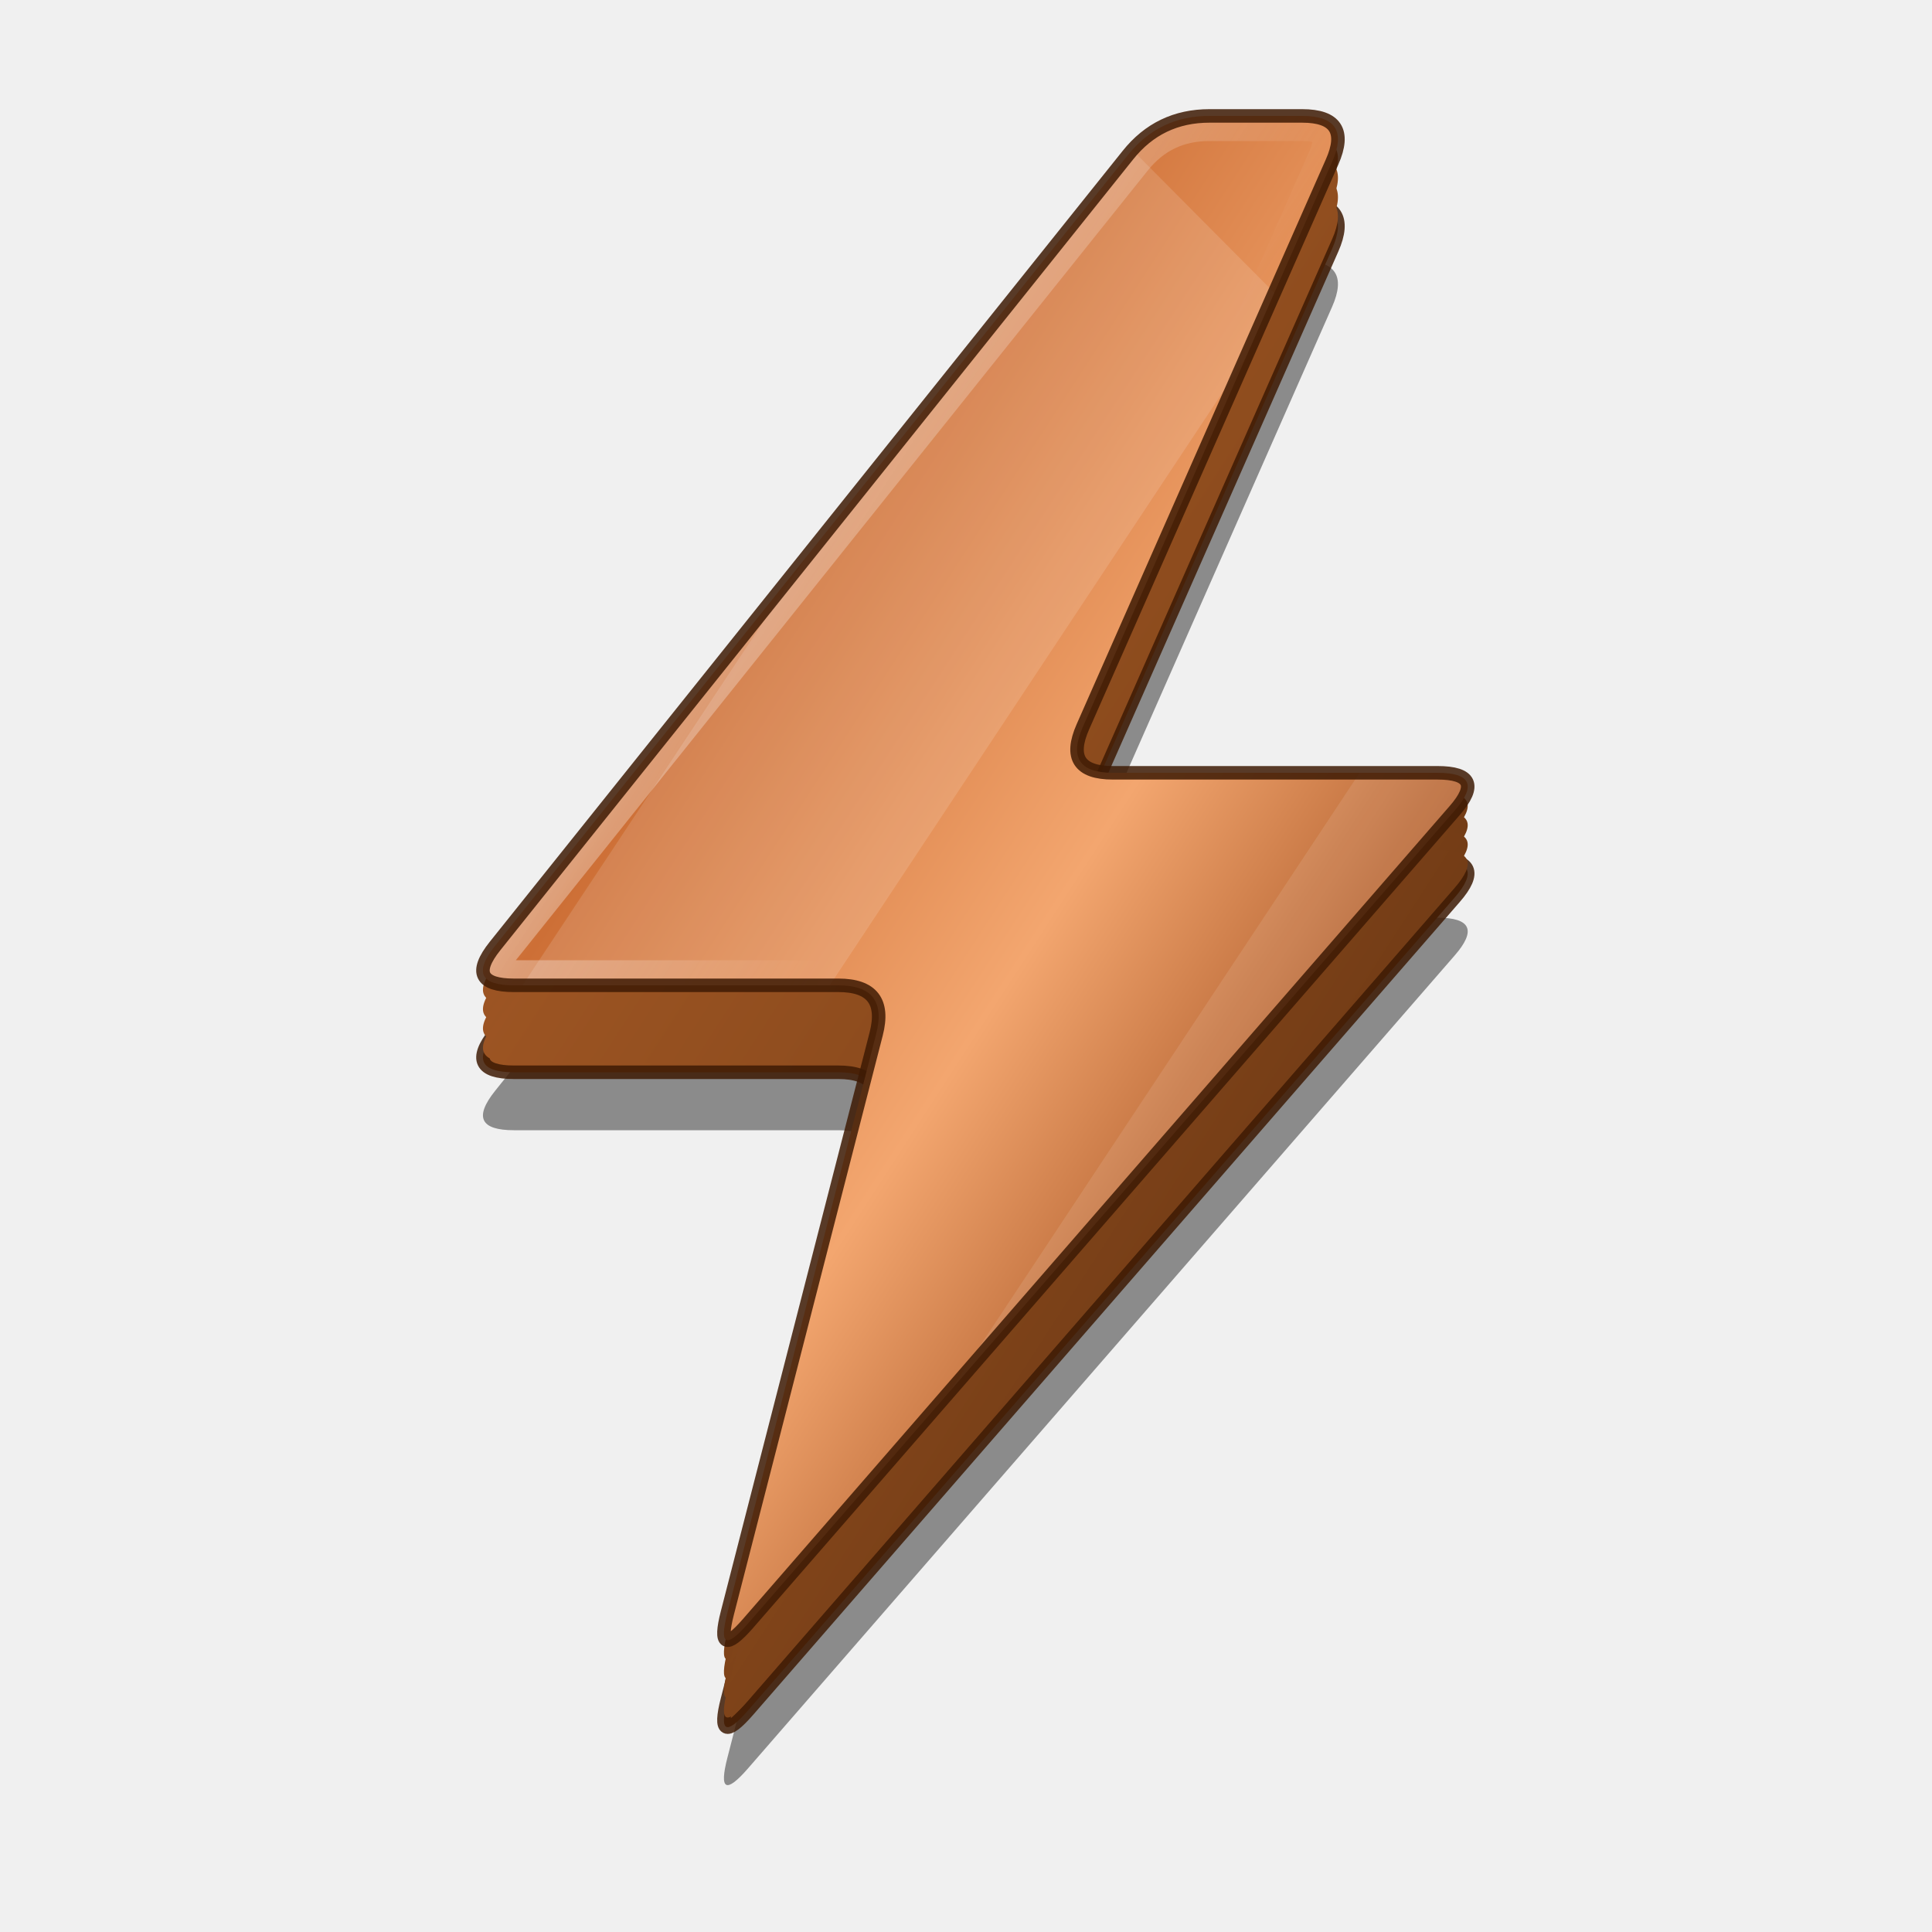
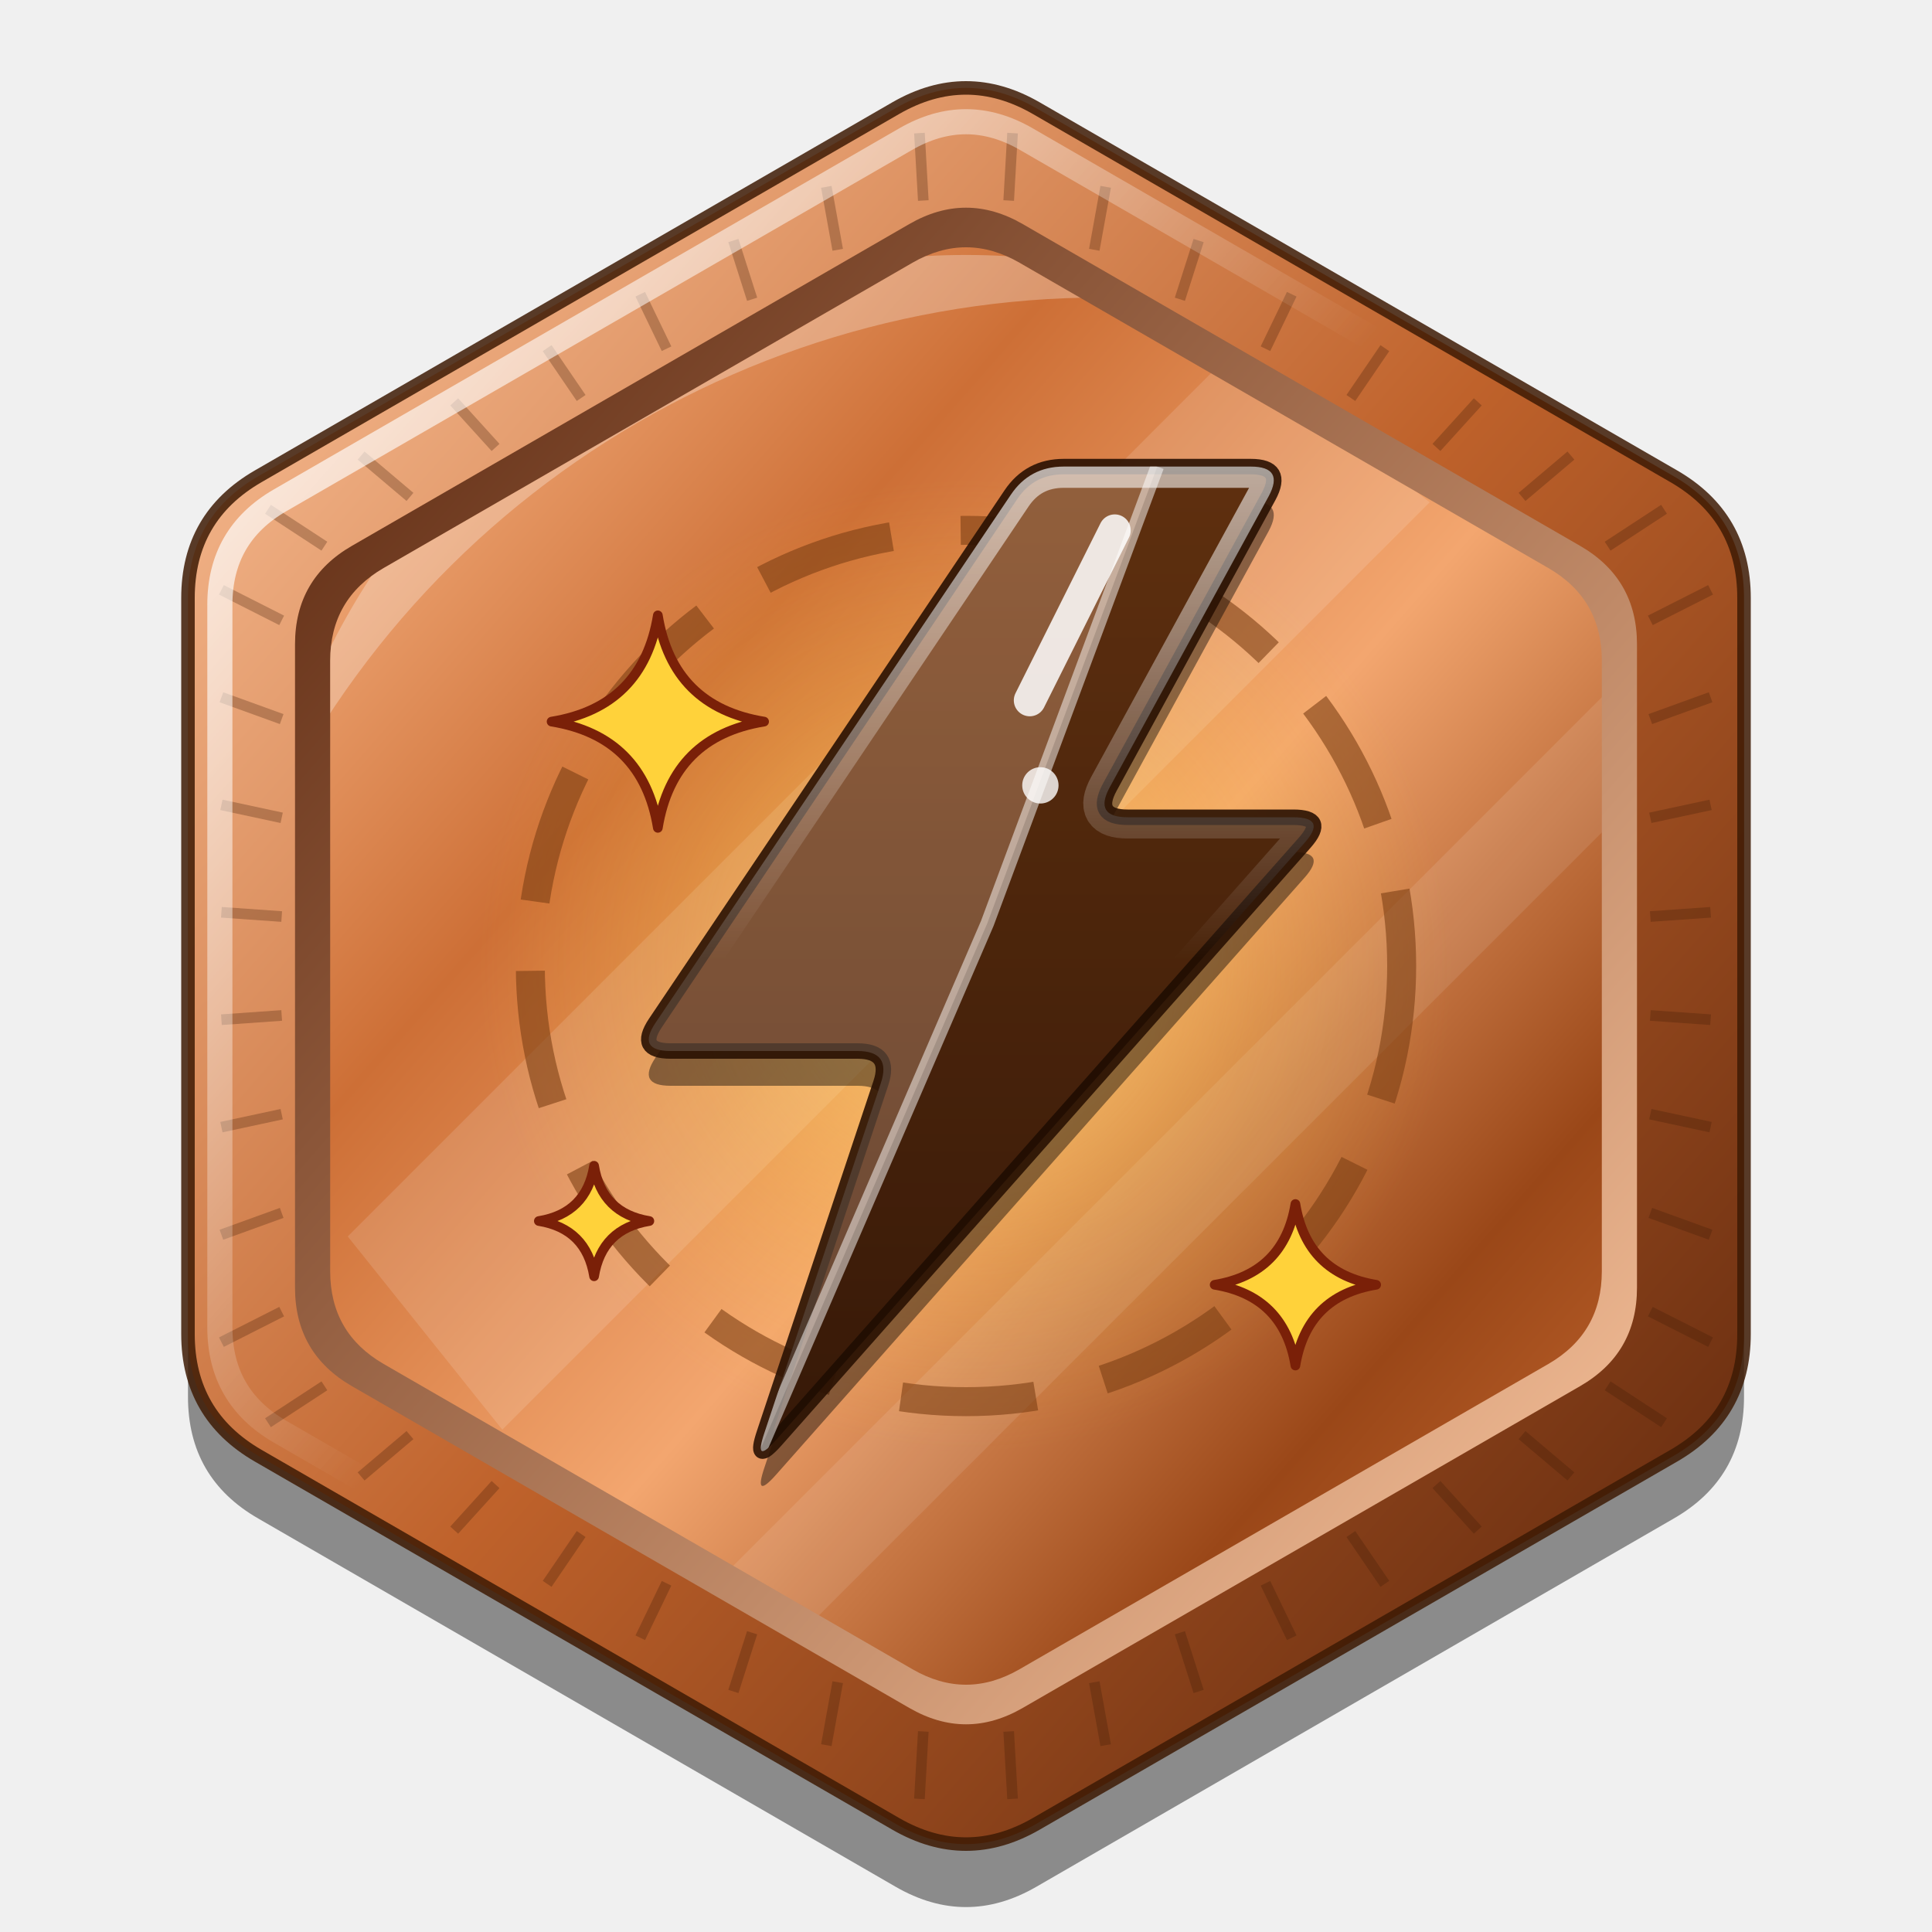
<svg xmlns="http://www.w3.org/2000/svg" width="120" height="120" viewBox="0 0 100 100">
  <defs>
-     <linearGradient id="m" x1="0" y1="0" x2="1" y2="1">
+     <linearGradient id="racha-bronce-sym" x1="0" y1="0" x2="0" y2="1">
+       <stop offset="0" stop-color="#7d3f14" />
+       <stop offset="1" stop-color="#47200a" />
+     </linearGradient>
+     <linearGradient id="racha-bronce-symD" x1="0" y1="0" x2="0" y2="1">
+       <stop offset="0" stop-color="#47200a" />
+       <stop offset="1" stop-color="#2a1103" />
+     </linearGradient>
+     <linearGradient id="racha-bronce-light" x1="0" y1="0" x2="0" y2="1">
+       <stop offset="0" stop-color="#fff0dc" />
+       <stop offset="1" stop-color="#f7b67a" />
+     </linearGradient>
+     <linearGradient id="racha-bronce-symHl" x1="0" y1="0" x2="0" y2="1">
+       <stop offset="0" stop-color="#fff" stop-opacity="0.6" />
+       <stop offset="0.5" stop-color="#fff" stop-opacity="0" />
+       <stop offset="1" stop-color="#fff" stop-opacity="0" />
+     </linearGradient>
+     <linearGradient id="racha-bronce-acc" x1="0" y1="0" x2="0" y2="1">
+       <stop offset="0" stop-color="#ff8a4a" />
+       <stop offset="1" stop-color="#d93a12" />
+     </linearGradient>
+     <linearGradient id="racha-bronce-flame" x1="0" y1="0" x2="0" y2="1">
+       <stop offset="0" stop-color="#ffc23a" />
+       <stop offset="0.55" stop-color="#ff7a1a" />
+       <stop offset="1" stop-color="#d93a12" />
+     </linearGradient>
+     <linearGradient id="racha-bronce-flameIn" x1="0" y1="0" x2="0" y2="1">
+       <stop offset="0" stop-color="#fffbe0" />
+       <stop offset="1" stop-color="#ffd23a" />
+     </linearGradient>
+     <linearGradient id="racha-bronce-rim" x1="0" y1="0" x2="1" y2="1">
+       <stop offset="0" stop-color="#ffc8a0" />
+       <stop offset="0.5" stop-color="#bf622b" />
+       <stop offset="1" stop-color="#56220a" />
+     </linearGradient>
+     <linearGradient id="racha-bronce-rimIn" x1="0" y1="0" x2="1" y2="1">
+       <stop offset="0" stop-color="#56220a" />
+       <stop offset="1" stop-color="#ffc8a0" />
+     </linearGradient>
+     <linearGradient id="racha-bronce-hl" x1="0" y1="0" x2="1" y2="1">
+       <stop offset="0" stop-color="#fff" stop-opacity="0.95" />
+       <stop offset="0.45" stop-color="#fff" stop-opacity="0" />
+       <stop offset="1" stop-color="#fff" stop-opacity="0" />
+     </linearGradient>
+     <linearGradient id="racha-bronce-face" x1="0" y1="0" x2="1" y2="1">
      <stop offset="0" stop-color="#ffc193" />
      <stop offset="0.3" stop-color="#cd6f36" />
      <stop offset="0.55" stop-color="#f3a66f" />
      <stop offset="0.8" stop-color="#9a4718" />
      <stop offset="1" stop-color="#c96b32" />
    </linearGradient>
-     <linearGradient id="md" x1="0" y1="0" x2="1" y2="1">
-       <stop offset="0" stop-color="#b0602a" />
-       <stop offset="0.5" stop-color="#8c4b1d" />
-       <stop offset="1" stop-color="#552a0d" />
-     </linearGradient>
-     <linearGradient id="ml" x1="0" y1="0" x2="1" y2="1">
-       <stop offset="0" stop-color="#ffd9b8" />
-       <stop offset="0.5" stop-color="#f3a66f" />
-       <stop offset="1" stop-color="#cd6f36" />
-     </linearGradient>
-     <linearGradient id="hl" x1="0" y1="0" x2="1" y2="1">
-       <stop offset="0" stop-color="#fff" stop-opacity="0.95" />
-       <stop offset="0.45" stop-color="#fff" stop-opacity="0" />
-       <stop offset="1" stop-color="#fff" stop-opacity="0" />
-     </linearGradient>
-     <clipPath id="c0">
-       <path d="M62.6,6Q60,6 58.38,8.03L25.62,48.97Q24,51 26.6,51L43.4,51Q46,51 45.35,53.52L37.65,83.48Q37,86 38.71,84.04L75.29,41.96Q77,40 74.4,40L57.6,40Q55,40 56.05,37.62L68.95,8.38Q70,6 67.4,6Z" />
+     <clipPath id="racha-bronce-fc">
+       <path d="M47.23,13.6Q50,12 52.77,13.6L80.14,29.4Q82.91,31 82.91,34.2L82.91,65.8Q82.91,69 80.14,70.6L52.77,86.4Q50,88 47.23,86.4L19.86,70.6Q17.09,69 17.09,65.8L17.09,34.2Q17.09,31 19.86,29.4Z" />
+     </clipPath>
+     <radialGradient id="racha-bronce-boltGlow" cx="0.5" cy="0.5" r="0.5">
+       <stop offset="0" stop-color="#ffe27c" stop-opacity="0.55" />
+       <stop offset="0.6" stop-color="#ffd23a" stop-opacity="0.18" />
+       <stop offset="1" stop-color="#ffd23a" stop-opacity="0" />
+     </radialGradient>
+     <clipPath id="racha-bronce-bolt">
+       <path d="M52.32,25.61Q53.3,24.15 55.06,24.15L64.74,24.15Q66.5,24.15 65.66,25.7L57.44,40.75Q56.6,42.3 58.36,42.3L66.94,42.3Q68.7,42.3 67.53,43.62L40.17,74.53Q39,75.85 39.56,74.18L45.59,56.07Q46.15,54.4 44.39,54.4L34.71,54.4Q32.95,54.4 33.93,52.94Z" />
    </clipPath>
  </defs>
-   <path d="M62.6,13.5Q60,13.5 58.38,15.53L25.62,56.47Q24,58.5 26.6,58.5L43.4,58.5Q46,58.5 45.35,61.02L37.65,90.98Q37,93.5 38.71,91.54L75.29,49.46Q77,47.5 74.4,47.5L57.6,47.5Q55,47.5 56.05,45.12L68.95,15.88Q70,13.5 67.4,13.5Z" fill="#000" opacity="0.42" />
-   <path d="M62.6,10.5Q60,10.5 58.38,12.53L25.62,53.47Q24,55.5 26.6,55.5L43.4,55.5Q46,55.5 45.35,58.02L37.65,87.98Q37,90.5 38.71,88.54L75.29,46.46Q77,44.5 74.4,44.5L57.6,44.5Q55,44.5 56.05,42.12L68.95,12.88Q70,10.5 67.4,10.5Z" fill="url(#md)" stroke="#3d1a04" stroke-width="0.7" stroke-opacity="0.85" stroke-linejoin="round" />
-   <path d="M62.6,7Q60,7 58.38,9.03L25.62,49.97Q24,52 26.6,52L43.4,52Q46,52 45.35,54.52L37.65,84.48Q37,87 38.71,85.04L75.29,42.96Q77,41 74.4,41L57.6,41Q55,41 56.05,38.62L68.95,9.38Q70,7 67.4,7Z" fill="url(#md)" />
-   <path d="M62.6,8Q60,8 58.38,10.03L25.62,50.97Q24,53 26.6,53L43.4,53Q46,53 45.35,55.52L37.65,85.48Q37,88 38.71,86.04L75.29,43.96Q77,42 74.4,42L57.6,42Q55,42 56.05,39.62L68.95,10.38Q70,8 67.4,8Z" fill="url(#md)" />
-   <path d="M62.6,9Q60,9 58.38,11.03L25.62,51.97Q24,54 26.6,54L43.4,54Q46,54 45.35,56.52L37.65,86.48Q37,89 38.71,87.04L75.29,44.96Q77,43 74.4,43L57.6,43Q55,43 56.05,40.62L68.95,11.38Q70,9 67.4,9Z" fill="url(#md)" />
-   <path d="M62.6,10Q60,10 58.38,12.03L25.62,52.97Q24,55 26.6,55L43.4,55Q46,55 45.35,57.52L37.65,87.48Q37,90 38.71,88.04L75.29,45.96Q77,44 74.4,44L57.6,44Q55,44 56.05,41.62L68.95,12.38Q70,10 67.4,10Z" fill="url(#md)" />
-   <path d="M62.6,6Q60,6 58.38,8.03L25.62,48.97Q24,51 26.6,51L43.4,51Q46,51 45.35,53.52L37.65,83.48Q37,86 38.71,84.04L75.29,41.96Q77,40 74.4,40L57.6,40Q55,40 56.05,37.62L68.95,8.38Q70,6 67.4,6Z" fill="url(#m)" />
-   <g clip-path="url(#c0)">
-     <polygon points="24,55.6 56.86,6 66.4,15.6 30.36,70" fill="#fff" opacity="0.13" />
-     <polygon points="39.9,86 77,30 77,39.6 46.26,86" fill="#fff" opacity="0.098" />
-     <path d="M62.6,6Q60,6 58.38,8.03L25.62,48.97Q24,51 26.6,51L43.4,51Q46,51 45.35,53.52L37.65,83.48Q37,86 38.71,84.04L75.29,41.96Q77,40 74.4,40L57.6,40Q55,40 56.05,37.62L68.95,8.38Q70,6 67.4,6Z" fill="none" stroke="url(#hl)" stroke-width="2.6" />
+   <path d="M46.36,8.86Q50,6.76 53.64,8.86L86.63,27.91Q90.27,30.01 90.27,34.21L90.27,72.3Q90.27,76.51 86.63,78.6L53.64,97.66Q50,99.76 46.36,97.66L13.37,78.6Q9.73,76.51 9.73,72.3L9.73,34.21Q9.73,30.01 13.37,27.9Z" fill="#000" opacity="0.42" stroke-linejoin="round" />
+   <path d="M46.36,5.6Q50,3.5 53.64,5.6L86.63,24.65Q90.27,26.75 90.27,30.95L90.27,69.05Q90.27,73.25 86.63,75.35L53.64,94.4Q50,96.5 46.36,94.4L13.37,75.35Q9.73,73.25 9.73,69.05L9.73,30.95Q9.73,26.75 13.37,24.65Z" fill="url(#racha-bronce-rim)" stroke="#3d1a04" stroke-width="0.7" stroke-opacity="0.85" stroke-linejoin="round" />
+   <line x1="52.21" y1="10.38" x2="52.41" y2="6.89" stroke="#3d1a04" stroke-width="0.55" opacity="0.28" />
+   <line x1="56.64" y1="12.93" x2="57.23" y2="9.67" stroke="#3d1a04" stroke-width="0.55" opacity="0.28" />
+   <line x1="61.07" y1="15.49" x2="62.04" y2="12.45" stroke="#3d1a04" stroke-width="0.55" opacity="0.28" />
+   <line x1="65.5" y1="18.05" x2="66.86" y2="15.23" stroke="#3d1a04" stroke-width="0.55" opacity="0.28" />
+   <line x1="69.92" y1="20.6" x2="71.68" y2="18.02" stroke="#3d1a04" stroke-width="0.55" opacity="0.28" />
+   <line x1="74.35" y1="23.16" x2="76.49" y2="20.8" stroke="#3d1a04" stroke-width="0.55" opacity="0.28" />
+   <line x1="78.78" y1="25.72" x2="81.31" y2="23.58" stroke="#3d1a04" stroke-width="0.55" opacity="0.28" />
+   <line x1="83.21" y1="28.27" x2="86.13" y2="26.36" stroke="#3d1a04" stroke-width="0.55" opacity="0.28" />
+   <line x1="85.42" y1="32.11" x2="88.54" y2="30.53" stroke="#3d1a04" stroke-width="0.55" opacity="0.28" />
+   <line x1="85.42" y1="37.22" x2="88.54" y2="36.09" stroke="#3d1a04" stroke-width="0.55" opacity="0.28" />
+   <line x1="85.42" y1="42.33" x2="88.54" y2="41.66" stroke="#3d1a04" stroke-width="0.55" opacity="0.28" />
+   <line x1="85.42" y1="47.44" x2="88.54" y2="47.22" stroke="#3d1a04" stroke-width="0.55" opacity="0.28" />
+   <line x1="85.42" y1="52.56" x2="88.54" y2="52.78" stroke="#3d1a04" stroke-width="0.55" opacity="0.28" />
+   <line x1="85.42" y1="57.67" x2="88.54" y2="58.34" stroke="#3d1a04" stroke-width="0.55" opacity="0.28" />
+   <line x1="85.42" y1="62.78" x2="88.54" y2="63.91" stroke="#3d1a04" stroke-width="0.55" opacity="0.28" />
+   <line x1="85.42" y1="67.89" x2="88.54" y2="69.47" stroke="#3d1a04" stroke-width="0.55" opacity="0.28" />
+   <line x1="83.21" y1="71.73" x2="86.13" y2="73.64" stroke="#3d1a04" stroke-width="0.55" opacity="0.28" />
+   <line x1="78.78" y1="74.28" x2="81.31" y2="76.42" stroke="#3d1a04" stroke-width="0.55" opacity="0.28" />
+   <line x1="74.35" y1="76.84" x2="76.49" y2="79.2" stroke="#3d1a04" stroke-width="0.55" opacity="0.28" />
+   <line x1="69.92" y1="79.4" x2="71.68" y2="81.98" stroke="#3d1a04" stroke-width="0.55" opacity="0.28" />
+   <line x1="65.5" y1="81.95" x2="66.86" y2="84.77" stroke="#3d1a04" stroke-width="0.55" opacity="0.28" />
+   <line x1="61.07" y1="84.51" x2="62.04" y2="87.55" stroke="#3d1a04" stroke-width="0.55" opacity="0.28" />
+   <line x1="56.64" y1="87.07" x2="57.23" y2="90.33" stroke="#3d1a04" stroke-width="0.55" opacity="0.28" />
+   <line x1="52.21" y1="89.62" x2="52.41" y2="93.11" stroke="#3d1a04" stroke-width="0.55" opacity="0.28" />
+   <line x1="47.79" y1="89.62" x2="47.59" y2="93.11" stroke="#3d1a04" stroke-width="0.55" opacity="0.28" />
+   <line x1="43.36" y1="87.07" x2="42.77" y2="90.33" stroke="#3d1a04" stroke-width="0.55" opacity="0.28" />
+   <line x1="38.93" y1="84.51" x2="37.96" y2="87.55" stroke="#3d1a04" stroke-width="0.55" opacity="0.28" />
+   <line x1="34.5" y1="81.95" x2="33.14" y2="84.77" stroke="#3d1a04" stroke-width="0.55" opacity="0.28" />
+   <line x1="30.08" y1="79.4" x2="28.32" y2="81.98" stroke="#3d1a04" stroke-width="0.55" opacity="0.28" />
+   <line x1="25.65" y1="76.84" x2="23.51" y2="79.2" stroke="#3d1a04" stroke-width="0.55" opacity="0.28" />
+   <line x1="21.22" y1="74.28" x2="18.69" y2="76.42" stroke="#3d1a04" stroke-width="0.55" opacity="0.28" />
+   <line x1="16.79" y1="71.73" x2="13.87" y2="73.64" stroke="#3d1a04" stroke-width="0.55" opacity="0.28" />
+   <line x1="14.58" y1="67.89" x2="11.46" y2="69.47" stroke="#3d1a04" stroke-width="0.55" opacity="0.28" />
+   <line x1="14.58" y1="62.78" x2="11.46" y2="63.91" stroke="#3d1a04" stroke-width="0.55" opacity="0.28" />
+   <line x1="14.58" y1="57.67" x2="11.46" y2="58.34" stroke="#3d1a04" stroke-width="0.55" opacity="0.28" />
+   <line x1="14.58" y1="52.56" x2="11.46" y2="52.78" stroke="#3d1a04" stroke-width="0.55" opacity="0.28" />
+   <line x1="14.58" y1="47.44" x2="11.46" y2="47.22" stroke="#3d1a04" stroke-width="0.55" opacity="0.28" />
+   <line x1="14.58" y1="42.33" x2="11.46" y2="41.66" stroke="#3d1a04" stroke-width="0.55" opacity="0.28" />
+   <line x1="14.58" y1="37.22" x2="11.46" y2="36.09" stroke="#3d1a04" stroke-width="0.55" opacity="0.28" />
+   <line x1="14.58" y1="32.11" x2="11.46" y2="30.53" stroke="#3d1a04" stroke-width="0.55" opacity="0.28" />
+   <line x1="16.79" y1="28.27" x2="13.87" y2="26.36" stroke="#3d1a04" stroke-width="0.55" opacity="0.28" />
+   <line x1="21.22" y1="25.72" x2="18.69" y2="23.58" stroke="#3d1a04" stroke-width="0.55" opacity="0.28" />
+   <line x1="25.65" y1="23.16" x2="23.51" y2="20.8" stroke="#3d1a04" stroke-width="0.55" opacity="0.28" />
+   <line x1="30.08" y1="20.6" x2="28.32" y2="18.02" stroke="#3d1a04" stroke-width="0.55" opacity="0.28" />
+   <line x1="34.5" y1="18.05" x2="33.14" y2="15.23" stroke="#3d1a04" stroke-width="0.55" opacity="0.28" />
+   <line x1="38.93" y1="15.49" x2="37.96" y2="12.45" stroke="#3d1a04" stroke-width="0.55" opacity="0.28" />
+   <line x1="43.36" y1="12.93" x2="42.77" y2="9.67" stroke="#3d1a04" stroke-width="0.55" opacity="0.28" />
+   <line x1="47.79" y1="10.38" x2="47.59" y2="6.89" stroke="#3d1a04" stroke-width="0.55" opacity="0.28" />
+   <path d="M46.88,7.2Q50,5.4 53.12,7.2L85.51,25.9Q88.62,27.7 88.62,31.3L88.62,68.7Q88.62,72.3 85.51,74.1L53.12,92.8Q50,94.6 46.88,92.8L14.49,74.1Q11.38,72.3 11.38,68.7L11.38,31.3Q11.38,27.7 14.49,25.9Z" fill="none" stroke="url(#racha-bronce-hl)" stroke-width="1.3" />
+   <path d="M47.06,11.6Q50,9.9 52.94,11.6L81.78,28.25Q84.73,29.95 84.73,33.35L84.73,66.65Q84.73,70.05 81.78,71.75L52.94,88.4Q50,90.1 47.06,88.4L18.22,71.75Q15.27,70.05 15.27,66.65L15.27,33.35Q15.27,29.95 18.22,28.25Z" fill="url(#racha-bronce-rimIn)" />
+   <path d="M47.23,13.6Q50,12 52.77,13.6L80.14,29.4Q82.91,31 82.91,34.2L82.91,65.8Q82.91,69 80.14,70.6L52.77,86.4Q50,88 47.23,86.4L19.86,70.6Q17.09,69 17.09,65.8L17.09,34.2Q17.09,31 19.86,29.4Z" fill="url(#racha-bronce-face)" />
+   <g clip-path="url(#racha-bronce-fc)">
+     <polygon points="18,64 64,18 74,26 26,74" fill="#fff" opacity="0.13" />
+     <polygon points="33,86 86,33 89,37 37,89" fill="#fff" opacity="0.1" />
+     <path d="M14,42.35A36.8 36.8 0 0 1 63.79,15.88A47.84 47.84 0 0 0 14,42.35Z" fill="#fff" opacity="0.28" />
  </g>
-   <path d="M62.6,6Q60,6 58.38,8.03L25.62,48.97Q24,51 26.6,51L43.4,51Q46,51 45.35,53.52L37.65,83.48Q37,86 38.71,84.04L75.29,41.96Q77,40 74.4,40L57.6,40Q55,40 56.05,37.62L68.95,8.38Q70,6 67.4,6Z" fill="none" stroke="#3d1a04" stroke-width="0.7" stroke-opacity="0.85" stroke-linejoin="round" />
+   <circle cx="50" cy="50" r="25.3" fill="url(#racha-bronce-boltGlow)" />
+   <circle cx="50" cy="50" r="22.55" fill="none" stroke="#7d3f14" stroke-width="1.5" stroke-dasharray="7 3.6" opacity="0.6" />
+   <path d="M52.32,27.41Q53.3,25.95 55.06,25.95L64.74,25.95Q66.5,25.95 65.66,27.5L57.44,42.55Q56.6,44.1 58.36,44.1L66.94,44.1Q68.7,44.1 67.53,45.42L40.17,76.33Q39,77.65 39.56,75.98L45.59,57.87Q46.15,56.2 44.39,56.2L34.71,56.2Q32.95,56.2 33.93,54.74Z" fill="#000" opacity="0.42" stroke-linejoin="round" />
+   <path d="M52.32,25.61Q53.3,24.15 55.06,24.15L64.74,24.15Q66.5,24.15 65.66,25.7L57.44,40.75Q56.6,42.3 58.36,42.3L66.94,42.3Q68.7,42.3 67.53,43.62L40.17,74.53Q39,75.85 39.56,74.18L45.59,56.07Q46.15,54.4 44.39,54.4L34.71,54.4Q32.95,54.4 33.93,52.94Z" fill="url(#racha-bronce-sym)" stroke="#2a1103" stroke-width="0.8" stroke-opacity="0.9" stroke-linejoin="round" />
+   <g clip-path="url(#racha-bronce-bolt)">
+     <path d="M17,17L59.9,17L59.9,24.15L51.1,47.8L39,75.85L36.8,85.75L17,85.75Z" fill="#fff" opacity="0.17" />
+     <path d="M59.9,17L83,17L83,85.75L36.8,85.75L39,75.85L51.1,47.8L59.9,24.15Z" fill="#000" opacity="0.24" />
+     <path d="M59.9,24.15L51.1,47.8L39,75.85" fill="none" stroke="#fff" stroke-width="0.7" opacity="0.5" stroke-linejoin="round" />
+     <path d="M52.32,25.61Q53.3,24.15 55.06,24.15L64.74,24.15Q66.5,24.15 65.66,25.7L57.44,40.75Q56.6,42.3 58.36,42.3L66.94,42.3Q68.7,42.3 67.53,43.62L40.17,74.53Q39,75.85 39.56,74.18L45.59,56.07Q46.15,54.4 44.39,54.4L34.71,54.4Q32.95,54.4 33.93,52.94Z" fill="none" stroke="url(#racha-bronce-symHl)" stroke-width="2.2" />
+   </g>
+   <path d="M57.7,27.45L53.3,36.25" fill="none" stroke="#fff" stroke-width="1.65" stroke-linecap="round" opacity="0.85" />
+   <circle cx="53.85" cy="40.65" r="0.94" fill="#fff" opacity="0.8" />
+   <path d="M34.05,31.85Q34.82,36.58 39.55,37.35Q34.82,38.12 34.05,42.85Q33.28,38.12 28.55,37.35Q33.28,36.58 34.05,31.85Z" fill="#ffd23a" stroke="#7a2008" stroke-width="0.5" stroke-linejoin="round" />
+   <path d="M67.05,62.32Q67.64,65.91 71.23,66.5Q67.64,67.09 67.05,70.68Q66.46,67.09 62.87,66.5Q66.46,65.91 67.05,62.32Z" fill="#ffd23a" stroke="#7a2008" stroke-width="0.5" stroke-linejoin="round" />
+   <path d="M30.75,60.34Q31.15,62.8 33.61,63.2Q31.15,63.6 30.75,66.06Q30.35,63.6 27.89,63.2Q30.35,62.8 30.75,60.34Z" fill="#ffd23a" stroke="#7a2008" stroke-width="0.5" stroke-linejoin="round" />
</svg>
